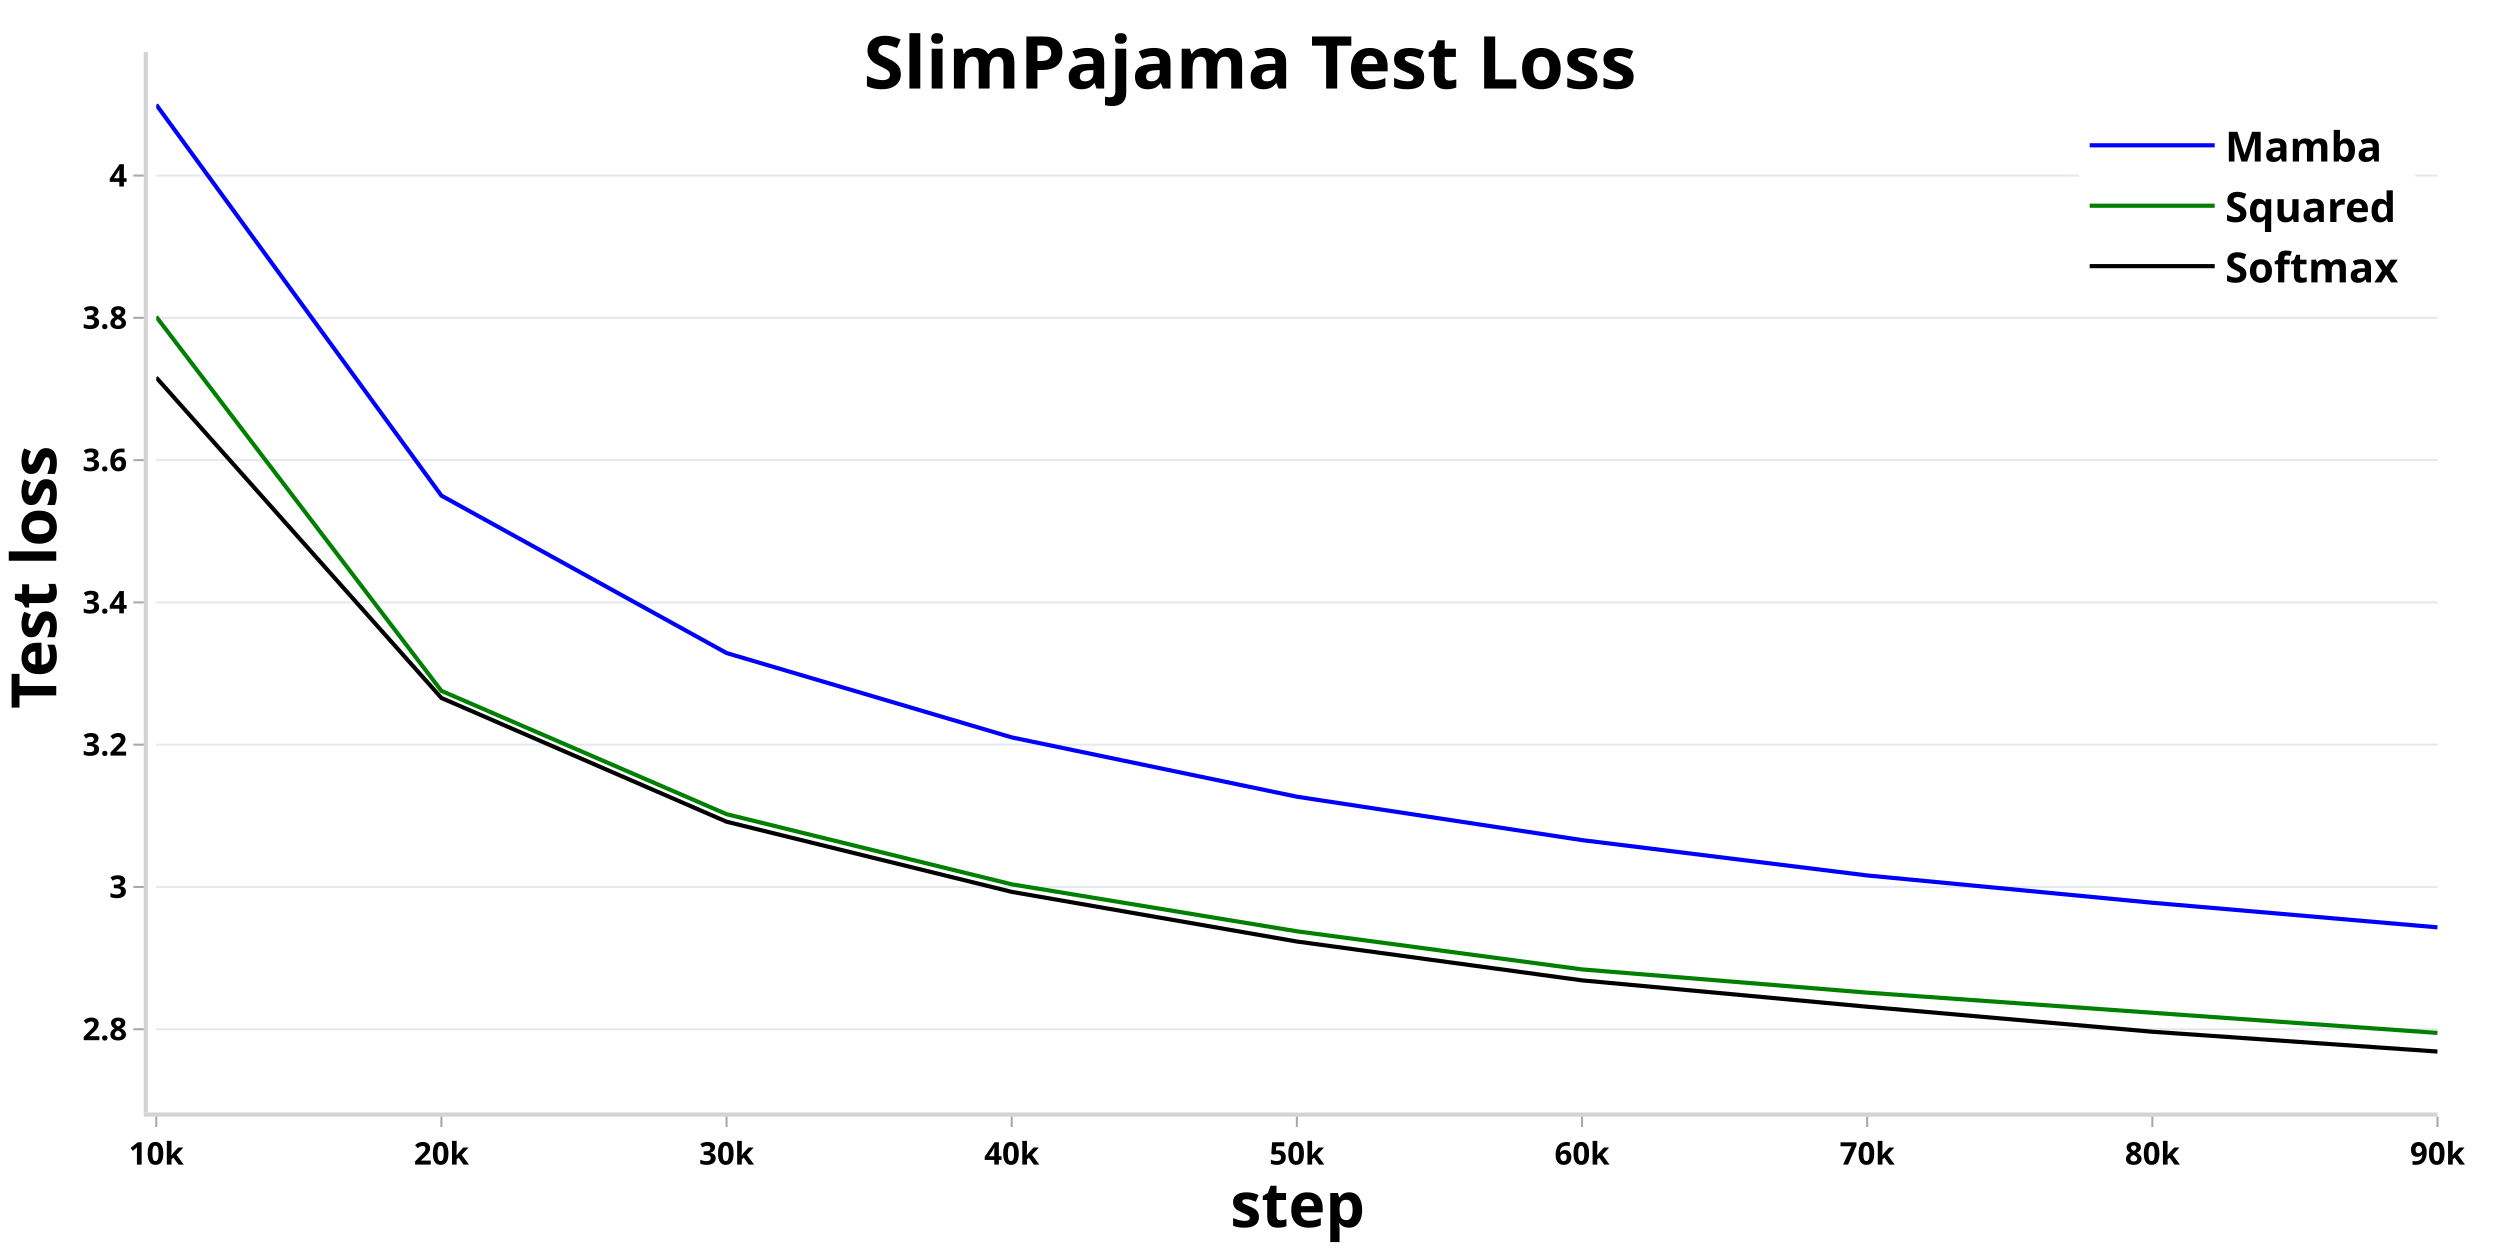
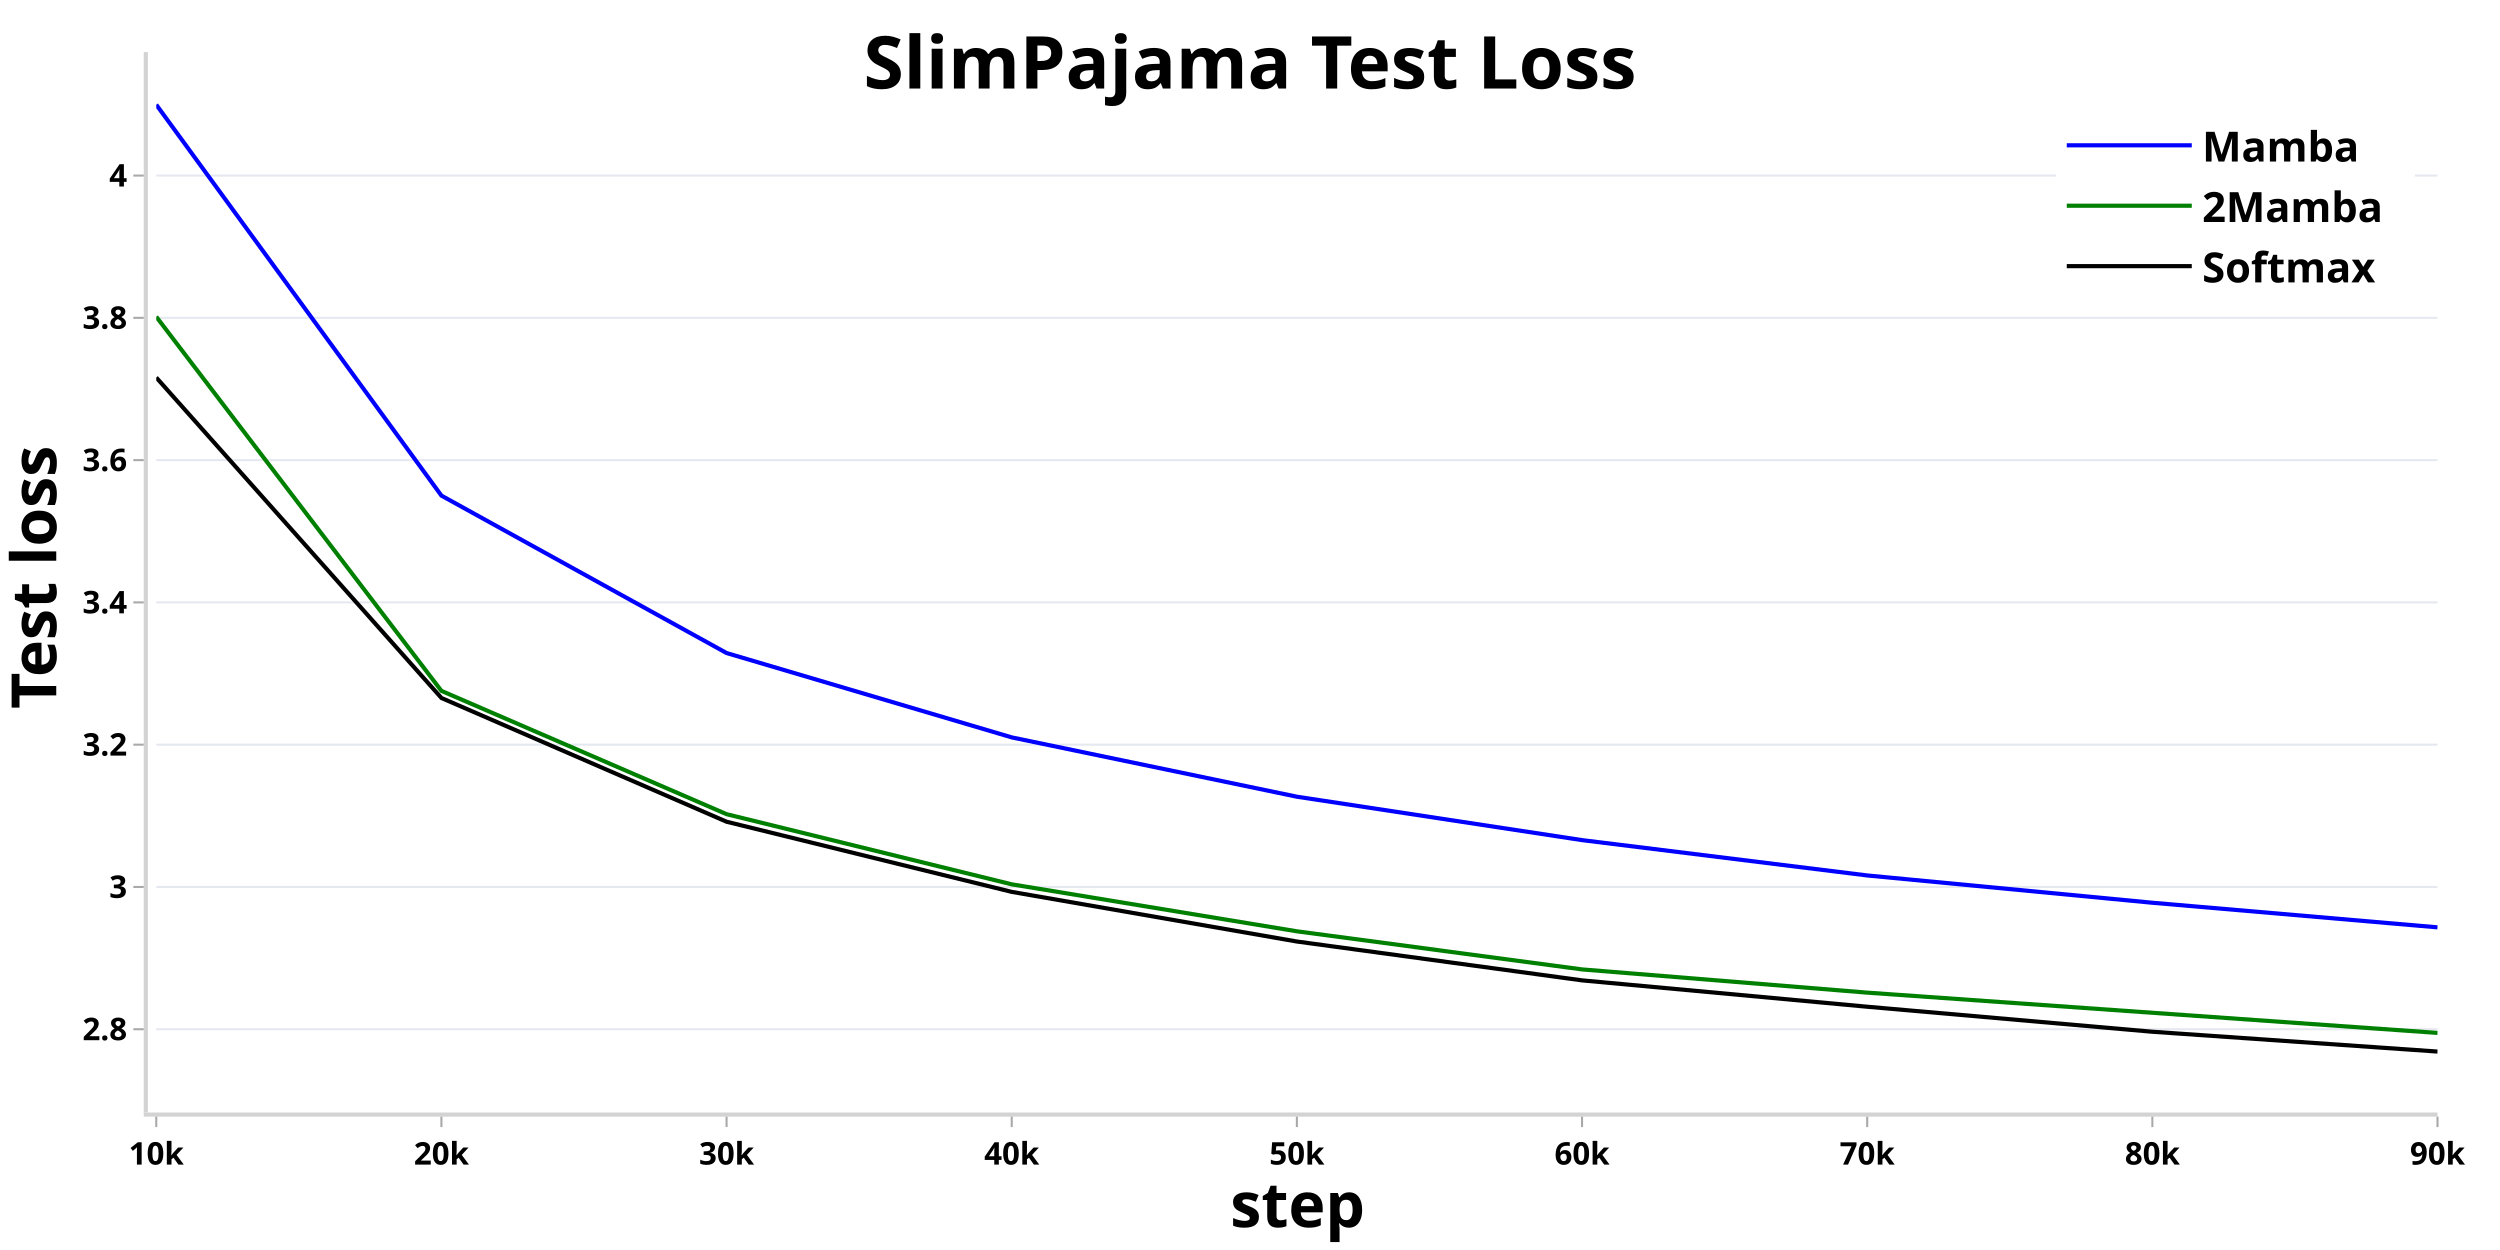
<svg xmlns="http://www.w3.org/2000/svg" class="main-svg" width="1200" height="600" style="" viewBox="0 0 1200 600">
  <rect x="0" y="0" width="1200" height="600" style="fill: rgb(255, 255, 255); fill-opacity: 1;" />
-   <defs id="defs-67bf8c">
+   <defs id="defs-d23dd9">
    <g class="clips">
-       <clipPath id="clip67bf8cxyplot" class="plotclip">
+       <clipPath id="clipd23dd9xyplot" class="plotclip">
        <rect width="1095" height="505" />
      </clipPath>
-       <clipPath class="axesclip" id="clip67bf8cx">
+       <clipPath class="axesclip" id="clipd23dd9x">
        <rect x="75" y="0" width="1095" height="600" />
      </clipPath>
-       <clipPath class="axesclip" id="clip67bf8cy">
+       <clipPath class="axesclip" id="clipd23dd9y">
        <rect x="0" y="25" width="1200" height="505" />
      </clipPath>
-       <clipPath class="axesclip" id="clip67bf8cxy">
+       <clipPath class="axesclip" id="clipd23dd9xy">
        <rect x="75" y="25" width="1095" height="505" />
      </clipPath>
    </g>
    <g class="gradients" />
    <g class="patterns" />
  </defs>
  <g class="bglayer" />
  <g class="layer-below">
    <g class="imagelayer" />
    <g class="shapelayer" />
  </g>
  <g class="cartesianlayer">
    <g class="subplot xy">
      <g class="layer-subplot">
        <g class="shapelayer" />
        <g class="imagelayer" />
      </g>
      <g class="minor-gridlayer">
        <g class="x" />
        <g class="y" />
      </g>
      <g class="gridlayer">
        <g class="x" />
        <g class="y">
          <path class="ygrid crisp" transform="translate(0,494.03)" d="M75,0h1095" style="stroke: rgb(229, 232, 239); stroke-opacity: 1; stroke-width: 1px;" />
          <path class="ygrid crisp" transform="translate(0,425.74)" d="M75,0h1095" style="stroke: rgb(229, 232, 239); stroke-opacity: 1; stroke-width: 1px;" />
          <path class="ygrid crisp" transform="translate(0,357.44)" d="M75,0h1095" style="stroke: rgb(229, 232, 239); stroke-opacity: 1; stroke-width: 1px;" />
          <path class="ygrid crisp" transform="translate(0,289.15)" d="M75,0h1095" style="stroke: rgb(229, 232, 239); stroke-opacity: 1; stroke-width: 1px;" />
          <path class="ygrid crisp" transform="translate(0,220.86)" d="M75,0h1095" style="stroke: rgb(229, 232, 239); stroke-opacity: 1; stroke-width: 1px;" />
          <path class="ygrid crisp" transform="translate(0,152.56)" d="M75,0h1095" style="stroke: rgb(229, 232, 239); stroke-opacity: 1; stroke-width: 1px;" />
          <path class="ygrid crisp" transform="translate(0,84.27)" d="M75,0h1095" style="stroke: rgb(229, 232, 239); stroke-opacity: 1; stroke-width: 1px;" />
        </g>
      </g>
      <g class="zerolinelayer" />
      <g class="layer-between">
        <g class="shapelayer" />
        <g class="imagelayer" />
      </g>
      <path class="xlines-below" />
      <path class="ylines-below" />
      <g class="overlines-below" />
      <g class="xaxislayer-below" />
      <g class="yaxislayer-below" />
      <g class="overaxes-below" />
      <g class="overplot">
-         <g class="xy" transform="translate(75,25)" clip-path="url(#clip67bf8cxyplot)">
+         <g class="xy" transform="translate(75,25)" clip-path="url(#clipd23dd9xyplot)">
          <g class="scatterlayer mlayer">
-             <g class="trace scatter traceae85c2" style="stroke-miterlimit: 2; opacity: 1;">
+             <g class="trace scatter trace832b83" style="stroke-miterlimit: 2; opacity: 1;">
              <g class="fills" />
              <g class="errorbars" />
              <g class="lines">
                <path class="js-line" d="M0,25.25L136.88,212.9L273.75,288.46L410.63,328.95L547.5,357.42L684.38,378.26L821.25,395.22L958.13,408.32L1095,420.13" style="vector-effect: none; fill: none; stroke: rgb(0, 0, 255); stroke-opacity: 1; stroke-width: 2px; opacity: 1;" />
              </g>
              <g class="points" />
              <g class="text" />
            </g>
-             <g class="trace scatter tracef0ec7d" style="stroke-miterlimit: 2; opacity: 1;">
+             <g class="trace scatter trace376e67" style="stroke-miterlimit: 2; opacity: 1;">
              <g class="fills" />
              <g class="errorbars" />
              <g class="lines">
                <path class="js-line" d="M0,127.02L136.88,306.62L273.75,365.8L410.63,399.48L547.5,422.03L684.38,440.32L821.25,451.47L1095,470.8" style="vector-effect: none; fill: none; stroke: rgb(0, 128, 0); stroke-opacity: 1; stroke-width: 2px; opacity: 1;" />
              </g>
              <g class="points" />
              <g class="text" />
            </g>
-             <g class="trace scatter tracecf8a25" style="stroke-miterlimit: 2; opacity: 1;">
+             <g class="trace scatter trace26d5aa" style="stroke-miterlimit: 2; opacity: 1;">
              <g class="fills" />
              <g class="errorbars" />
              <g class="lines">
                <path class="js-line" d="M0,156.21L136.88,310.03L273.75,369.43L410.63,403.1L547.5,426.93L684.38,445.58L821.25,458.23L958.13,470.24L1095,479.75" style="vector-effect: none; fill: none; stroke: rgb(0, 0, 0); stroke-opacity: 1; stroke-width: 2px; opacity: 1;" />
              </g>
              <g class="points" />
              <g class="text" />
            </g>
          </g>
        </g>
      </g>
      <g class="zerolinelayer-above" />
      <path class="xlines-above crisp" d="M69,535H1170" style="fill: none; stroke-width: 2px; stroke: rgb(211, 211, 211); stroke-opacity: 1;" />
      <path class="ylines-above crisp" d="M70,25V534" style="fill: none; stroke-width: 2px; stroke: rgb(211, 211, 211); stroke-opacity: 1;" />
      <g class="overlines-above" />
      <g class="xaxislayer-above">
        <path class="xtick ticks crisp" d="M0,536v5" transform="translate(75,0)" style="stroke: rgb(169, 169, 169); stroke-opacity: 1; stroke-width: 1px;" />
        <path class="xtick ticks crisp" d="M0,536v5" transform="translate(211.88,0)" style="stroke: rgb(169, 169, 169); stroke-opacity: 1; stroke-width: 1px;" />
        <path class="xtick ticks crisp" d="M0,536v5" transform="translate(348.75,0)" style="stroke: rgb(169, 169, 169); stroke-opacity: 1; stroke-width: 1px;" />
        <path class="xtick ticks crisp" d="M0,536v5" transform="translate(485.63,0)" style="stroke: rgb(169, 169, 169); stroke-opacity: 1; stroke-width: 1px;" />
        <path class="xtick ticks crisp" d="M0,536v5" transform="translate(622.5,0)" style="stroke: rgb(169, 169, 169); stroke-opacity: 1; stroke-width: 1px;" />
        <path class="xtick ticks crisp" d="M0,536v5" transform="translate(759.38,0)" style="stroke: rgb(169, 169, 169); stroke-opacity: 1; stroke-width: 1px;" />
        <path class="xtick ticks crisp" d="M0,536v5" transform="translate(896.25,0)" style="stroke: rgb(169, 169, 169); stroke-opacity: 1; stroke-width: 1px;" />
        <path class="xtick ticks crisp" d="M0,536v5" transform="translate(1033.13,0)" style="stroke: rgb(169, 169, 169); stroke-opacity: 1; stroke-width: 1px;" />
        <path class="xtick ticks crisp" d="M0,536v5" transform="translate(1170,0)" style="stroke: rgb(169, 169, 169); stroke-opacity: 1; stroke-width: 1px;" />
        <g class="xtick">
          <text text-anchor="middle" x="0" y="559" transform="translate(75,0)" style="font-family: 'Open Sans', verdana, arial, sans-serif; font-size: 15px; fill: rgb(0, 0, 0); fill-opacity: 1; font-weight: bold; white-space: pre;">10k</text>
        </g>
        <g class="xtick">
          <text text-anchor="middle" x="0" y="559" style="font-family: 'Open Sans', verdana, arial, sans-serif; font-size: 15px; fill: rgb(0, 0, 0); fill-opacity: 1; font-weight: bold; white-space: pre;" transform="translate(211.88,0)">20k</text>
        </g>
        <g class="xtick">
          <text text-anchor="middle" x="0" y="559" style="font-family: 'Open Sans', verdana, arial, sans-serif; font-size: 15px; fill: rgb(0, 0, 0); fill-opacity: 1; font-weight: bold; white-space: pre;" transform="translate(348.75,0)">30k</text>
        </g>
        <g class="xtick">
          <text text-anchor="middle" x="0" y="559" style="font-family: 'Open Sans', verdana, arial, sans-serif; font-size: 15px; fill: rgb(0, 0, 0); fill-opacity: 1; font-weight: bold; white-space: pre;" transform="translate(485.63,0)">40k</text>
        </g>
        <g class="xtick">
          <text text-anchor="middle" x="0" y="559" style="font-family: 'Open Sans', verdana, arial, sans-serif; font-size: 15px; fill: rgb(0, 0, 0); fill-opacity: 1; font-weight: bold; white-space: pre;" transform="translate(622.5,0)">50k</text>
        </g>
        <g class="xtick">
          <text text-anchor="middle" x="0" y="559" style="font-family: 'Open Sans', verdana, arial, sans-serif; font-size: 15px; fill: rgb(0, 0, 0); fill-opacity: 1; font-weight: bold; white-space: pre;" transform="translate(759.38,0)">60k</text>
        </g>
        <g class="xtick">
          <text text-anchor="middle" x="0" y="559" style="font-family: 'Open Sans', verdana, arial, sans-serif; font-size: 15px; fill: rgb(0, 0, 0); fill-opacity: 1; font-weight: bold; white-space: pre;" transform="translate(896.25,0)">70k</text>
        </g>
        <g class="xtick">
          <text text-anchor="middle" x="0" y="559" style="font-family: 'Open Sans', verdana, arial, sans-serif; font-size: 15px; fill: rgb(0, 0, 0); fill-opacity: 1; font-weight: bold; white-space: pre;" transform="translate(1033.13,0)">80k</text>
        </g>
        <g class="xtick">
          <text text-anchor="middle" x="0" y="559" style="font-family: 'Open Sans', verdana, arial, sans-serif; font-size: 15px; fill: rgb(0, 0, 0); fill-opacity: 1; font-weight: bold; white-space: pre;" transform="translate(1170,0)">90k</text>
        </g>
      </g>
      <g class="yaxislayer-above">
        <path class="ytick ticks crisp" d="M69,0h-5" transform="translate(0,494.03)" style="stroke: rgb(169, 169, 169); stroke-opacity: 1; stroke-width: 1px;" />
        <path class="ytick ticks crisp" d="M69,0h-5" transform="translate(0,425.74)" style="stroke: rgb(169, 169, 169); stroke-opacity: 1; stroke-width: 1px;" />
        <path class="ytick ticks crisp" d="M69,0h-5" transform="translate(0,357.44)" style="stroke: rgb(169, 169, 169); stroke-opacity: 1; stroke-width: 1px;" />
        <path class="ytick ticks crisp" d="M69,0h-5" transform="translate(0,289.15)" style="stroke: rgb(169, 169, 169); stroke-opacity: 1; stroke-width: 1px;" />
        <path class="ytick ticks crisp" d="M69,0h-5" transform="translate(0,220.86)" style="stroke: rgb(169, 169, 169); stroke-opacity: 1; stroke-width: 1px;" />
        <path class="ytick ticks crisp" d="M69,0h-5" transform="translate(0,152.56)" style="stroke: rgb(169, 169, 169); stroke-opacity: 1; stroke-width: 1px;" />
        <path class="ytick ticks crisp" d="M69,0h-5" transform="translate(0,84.27)" style="stroke: rgb(169, 169, 169); stroke-opacity: 1; stroke-width: 1px;" />
        <g class="ytick">
          <text text-anchor="end" x="61" y="5.25" transform="translate(0,494.03)" style="font-family: 'Open Sans', verdana, arial, sans-serif; font-size: 15px; fill: rgb(0, 0, 0); fill-opacity: 1; font-weight: bold; white-space: pre;">2.8</text>
        </g>
        <g class="ytick">
          <text text-anchor="end" x="61" y="5.25" style="font-family: 'Open Sans', verdana, arial, sans-serif; font-size: 15px; fill: rgb(0, 0, 0); fill-opacity: 1; font-weight: bold; white-space: pre;" transform="translate(0,425.74)">3</text>
        </g>
        <g class="ytick">
          <text text-anchor="end" x="61" y="5.25" style="font-family: 'Open Sans', verdana, arial, sans-serif; font-size: 15px; fill: rgb(0, 0, 0); fill-opacity: 1; font-weight: bold; white-space: pre;" transform="translate(0,357.44)">3.2</text>
        </g>
        <g class="ytick">
          <text text-anchor="end" x="61" y="5.25" style="font-family: 'Open Sans', verdana, arial, sans-serif; font-size: 15px; fill: rgb(0, 0, 0); fill-opacity: 1; font-weight: bold; white-space: pre;" transform="translate(0,289.15)">3.4</text>
        </g>
        <g class="ytick">
          <text text-anchor="end" x="61" y="5.25" style="font-family: 'Open Sans', verdana, arial, sans-serif; font-size: 15px; fill: rgb(0, 0, 0); fill-opacity: 1; font-weight: bold; white-space: pre;" transform="translate(0,220.86)">3.6</text>
        </g>
        <g class="ytick">
          <text text-anchor="end" x="61" y="5.25" style="font-family: 'Open Sans', verdana, arial, sans-serif; font-size: 15px; fill: rgb(0, 0, 0); fill-opacity: 1; font-weight: bold; white-space: pre;" transform="translate(0,152.56)">3.8</text>
        </g>
        <g class="ytick">
          <text text-anchor="end" x="61" y="5.25" style="font-family: 'Open Sans', verdana, arial, sans-serif; font-size: 15px; fill: rgb(0, 0, 0); fill-opacity: 1; font-weight: bold; white-space: pre;" transform="translate(0,84.27)">4</text>
        </g>
      </g>
      <g class="overaxes-above" />
    </g>
  </g>
  <g class="polarlayer" />
  <g class="smithlayer" />
  <g class="ternarylayer" />
  <g class="geolayer" />
  <g class="funnelarealayer" />
  <g class="pielayer" />
  <g class="iciclelayer" />
  <g class="treemaplayer" />
  <g class="sunburstlayer" />
  <g class="glimages" />
-   <defs id="topdefs-67bf8c">
+   <defs id="topdefs-d23dd9">
    <g class="clips" />
-     <clipPath id="legend67bf8c">
-       <rect width="161" height="97" x="0" y="0" />
+     <clipPath id="legendd23dd9">
+       <rect width="172" height="97" x="0" y="0" />
    </clipPath>
  </defs>
  <g class="layer-above">
    <g class="imagelayer" />
    <g class="shapelayer" />
  </g>
  <g class="infolayer">
-     <g class="legend" pointer-events="all" transform="translate(998.05,50.25)">
-       <rect class="bg" shape-rendering="crispEdges" style="stroke: rgb(68, 68, 68); stroke-opacity: 1; fill: rgb(255, 255, 255); fill-opacity: 1; stroke-width: 0px;" width="161" height="97" x="0" y="0" />
-       <g class="scrollbox" transform="" clip-path="url(#legend67bf8c)">
+     <g class="legend" pointer-events="all" transform="translate(987.05,50.25)">
+       <rect class="bg" shape-rendering="crispEdges" style="stroke: rgb(68, 68, 68); stroke-opacity: 1; fill: rgb(255, 255, 255); fill-opacity: 1; stroke-width: 0px;" width="172" height="97" x="0" y="0" />
+       <g class="scrollbox" transform="" clip-path="url(#legendd23dd9)">
        <g class="groups">
          <g class="traces" transform="translate(0,19.5)" style="opacity: 1;">
-             <text class="legendtext" text-anchor="start" x="70" y="7.8" style="font-family: 'Open Sans', verdana, arial, sans-serif; font-size: 20px; fill: rgb(0, 0, 0); fill-opacity: 1; font-weight: bold; white-space: pre;">Mamba </text>
+             <text class="legendtext" text-anchor="start" x="70" y="7.8" style="font-family: 'Open Sans', verdana, arial, sans-serif; font-size: 20px; fill: rgb(0, 0, 0); fill-opacity: 1; font-weight: bold; white-space: pre;">Mamba  </text>
            <g class="layers" style="opacity: 1;">
              <g class="legendfill" />
              <g class="legendlines">
                <path class="js-line" d="M5,0h60" style="fill: none; stroke: rgb(0, 0, 255); stroke-opacity: 1; stroke-width: 2px;" />
              </g>
              <g class="legendsymbols">
                <g class="legendpoints" />
              </g>
            </g>
-             <rect class="legendtoggle" x="0" y="-14.5" width="155.578" height="29" style="fill: rgb(0, 0, 0); fill-opacity: 0;" />
+             <rect class="legendtoggle" x="0" y="-14.5" width="166.703" height="29" style="fill: rgb(0, 0, 0); fill-opacity: 0;" />
          </g>
          <g class="traces" transform="translate(0,48.5)" style="opacity: 1;">
-             <text class="legendtext" text-anchor="start" x="70" y="7.8" style="font-family: 'Open Sans', verdana, arial, sans-serif; font-size: 20px; fill: rgb(0, 0, 0); fill-opacity: 1; font-weight: bold; white-space: pre;">Squared </text>
+             <text class="legendtext" text-anchor="start" x="70" y="7.8" style="font-family: 'Open Sans', verdana, arial, sans-serif; font-size: 20px; fill: rgb(0, 0, 0); fill-opacity: 1; font-weight: bold; white-space: pre;">2Mamba   </text>
            <g class="layers" style="opacity: 1;">
              <g class="legendfill" />
              <g class="legendlines">
                <path class="js-line" d="M5,0h60" style="fill: none; stroke: rgb(0, 128, 0); stroke-opacity: 1; stroke-width: 2px;" />
              </g>
              <g class="legendsymbols">
                <g class="legendpoints" />
              </g>
            </g>
-             <rect class="legendtoggle" x="0" y="-14.5" width="155.578" height="29" style="fill: rgb(0, 0, 0); fill-opacity: 0;" />
+             <rect class="legendtoggle" x="0" y="-14.5" width="166.703" height="29" style="fill: rgb(0, 0, 0); fill-opacity: 0;" />
          </g>
          <g class="traces" transform="translate(0,77.5)" style="opacity: 1;">
-             <text class="legendtext" text-anchor="start" x="70" y="7.8" style="font-family: 'Open Sans', verdana, arial, sans-serif; font-size: 20px; fill: rgb(0, 0, 0); fill-opacity: 1; font-weight: bold; white-space: pre;">Softmax </text>
+             <text class="legendtext" text-anchor="start" x="70" y="7.8" style="font-family: 'Open Sans', verdana, arial, sans-serif; font-size: 20px; fill: rgb(0, 0, 0); fill-opacity: 1; font-weight: bold; white-space: pre;">Softmax   </text>
            <g class="layers" style="opacity: 1;">
              <g class="legendfill" />
              <g class="legendlines">
                <path class="js-line" d="M5,0h60" style="fill: none; stroke: rgb(0, 0, 0); stroke-opacity: 1; stroke-width: 2px;" />
              </g>
              <g class="legendsymbols">
                <g class="legendpoints" />
              </g>
            </g>
-             <rect class="legendtoggle" x="0" y="-14.5" width="155.578" height="29" style="fill: rgb(0, 0, 0); fill-opacity: 0;" />
+             <rect class="legendtoggle" x="0" y="-14.5" width="166.703" height="29" style="fill: rgb(0, 0, 0); fill-opacity: 0;" />
          </g>
        </g>
      </g>
      <rect class="scrollbar" rx="20" ry="3" width="0" height="0" style="fill: rgb(128, 139, 164); fill-opacity: 1;" x="0" y="0" />
    </g>
    <g class="g-gtitle">
      <text class="gtitle" x="600" y="18" text-anchor="middle" dy="0.7em" style="opacity: 1; font-family: 'Open Sans', verdana, arial, sans-serif; font-size: 35px; fill: rgb(0, 0, 0); fill-opacity: 1; font-weight: bold; white-space: pre;">SlimPajama Test Loss</text>
    </g>
    <g class="g-xtitle" />
    <g class="g-ytitle" />
    <g class="annotation" data-index="0" style="opacity: 1;">
      <g class="annotation-text-g" transform="rotate(0,622.5,578.5)">
        <g class="cursor-pointer" transform="translate(590,560)">
          <rect class="bg" x="0.5" y="0.5" width="65" height="36" style="stroke-width: 1px; stroke: rgb(0, 0, 0); stroke-opacity: 0; fill: rgb(0, 0, 0); fill-opacity: 0;" />
          <text class="annotation-text" text-anchor="middle" x="32.844" y="29" style="font-family: 'Open Sans', verdana, arial, sans-serif; font-size: 30px; fill: rgb(0, 0, 0); fill-opacity: 1; font-weight: bold; white-space: pre;">step</text>
        </g>
      </g>
    </g>
    <g class="annotation" data-index="1" style="opacity: 1;">
      <g class="annotation-text-g" transform="rotate(-90,16.5,277.5)">
        <g class="cursor-pointer" transform="translate(-49,259)">
          <rect class="bg" x="0.5" y="0.5" width="131" height="36" style="stroke-width: 1px; stroke: rgb(0, 0, 0); stroke-opacity: 0; fill: rgb(0, 0, 0); fill-opacity: 0;" />
          <text class="annotation-text" text-anchor="middle" x="65.914" y="29" style="font-family: 'Open Sans', verdana, arial, sans-serif; font-size: 30px; fill: rgb(0, 0, 0); fill-opacity: 1; font-weight: bold; white-space: pre;">Test loss</text>
        </g>
      </g>
    </g>
  </g>
</svg>
